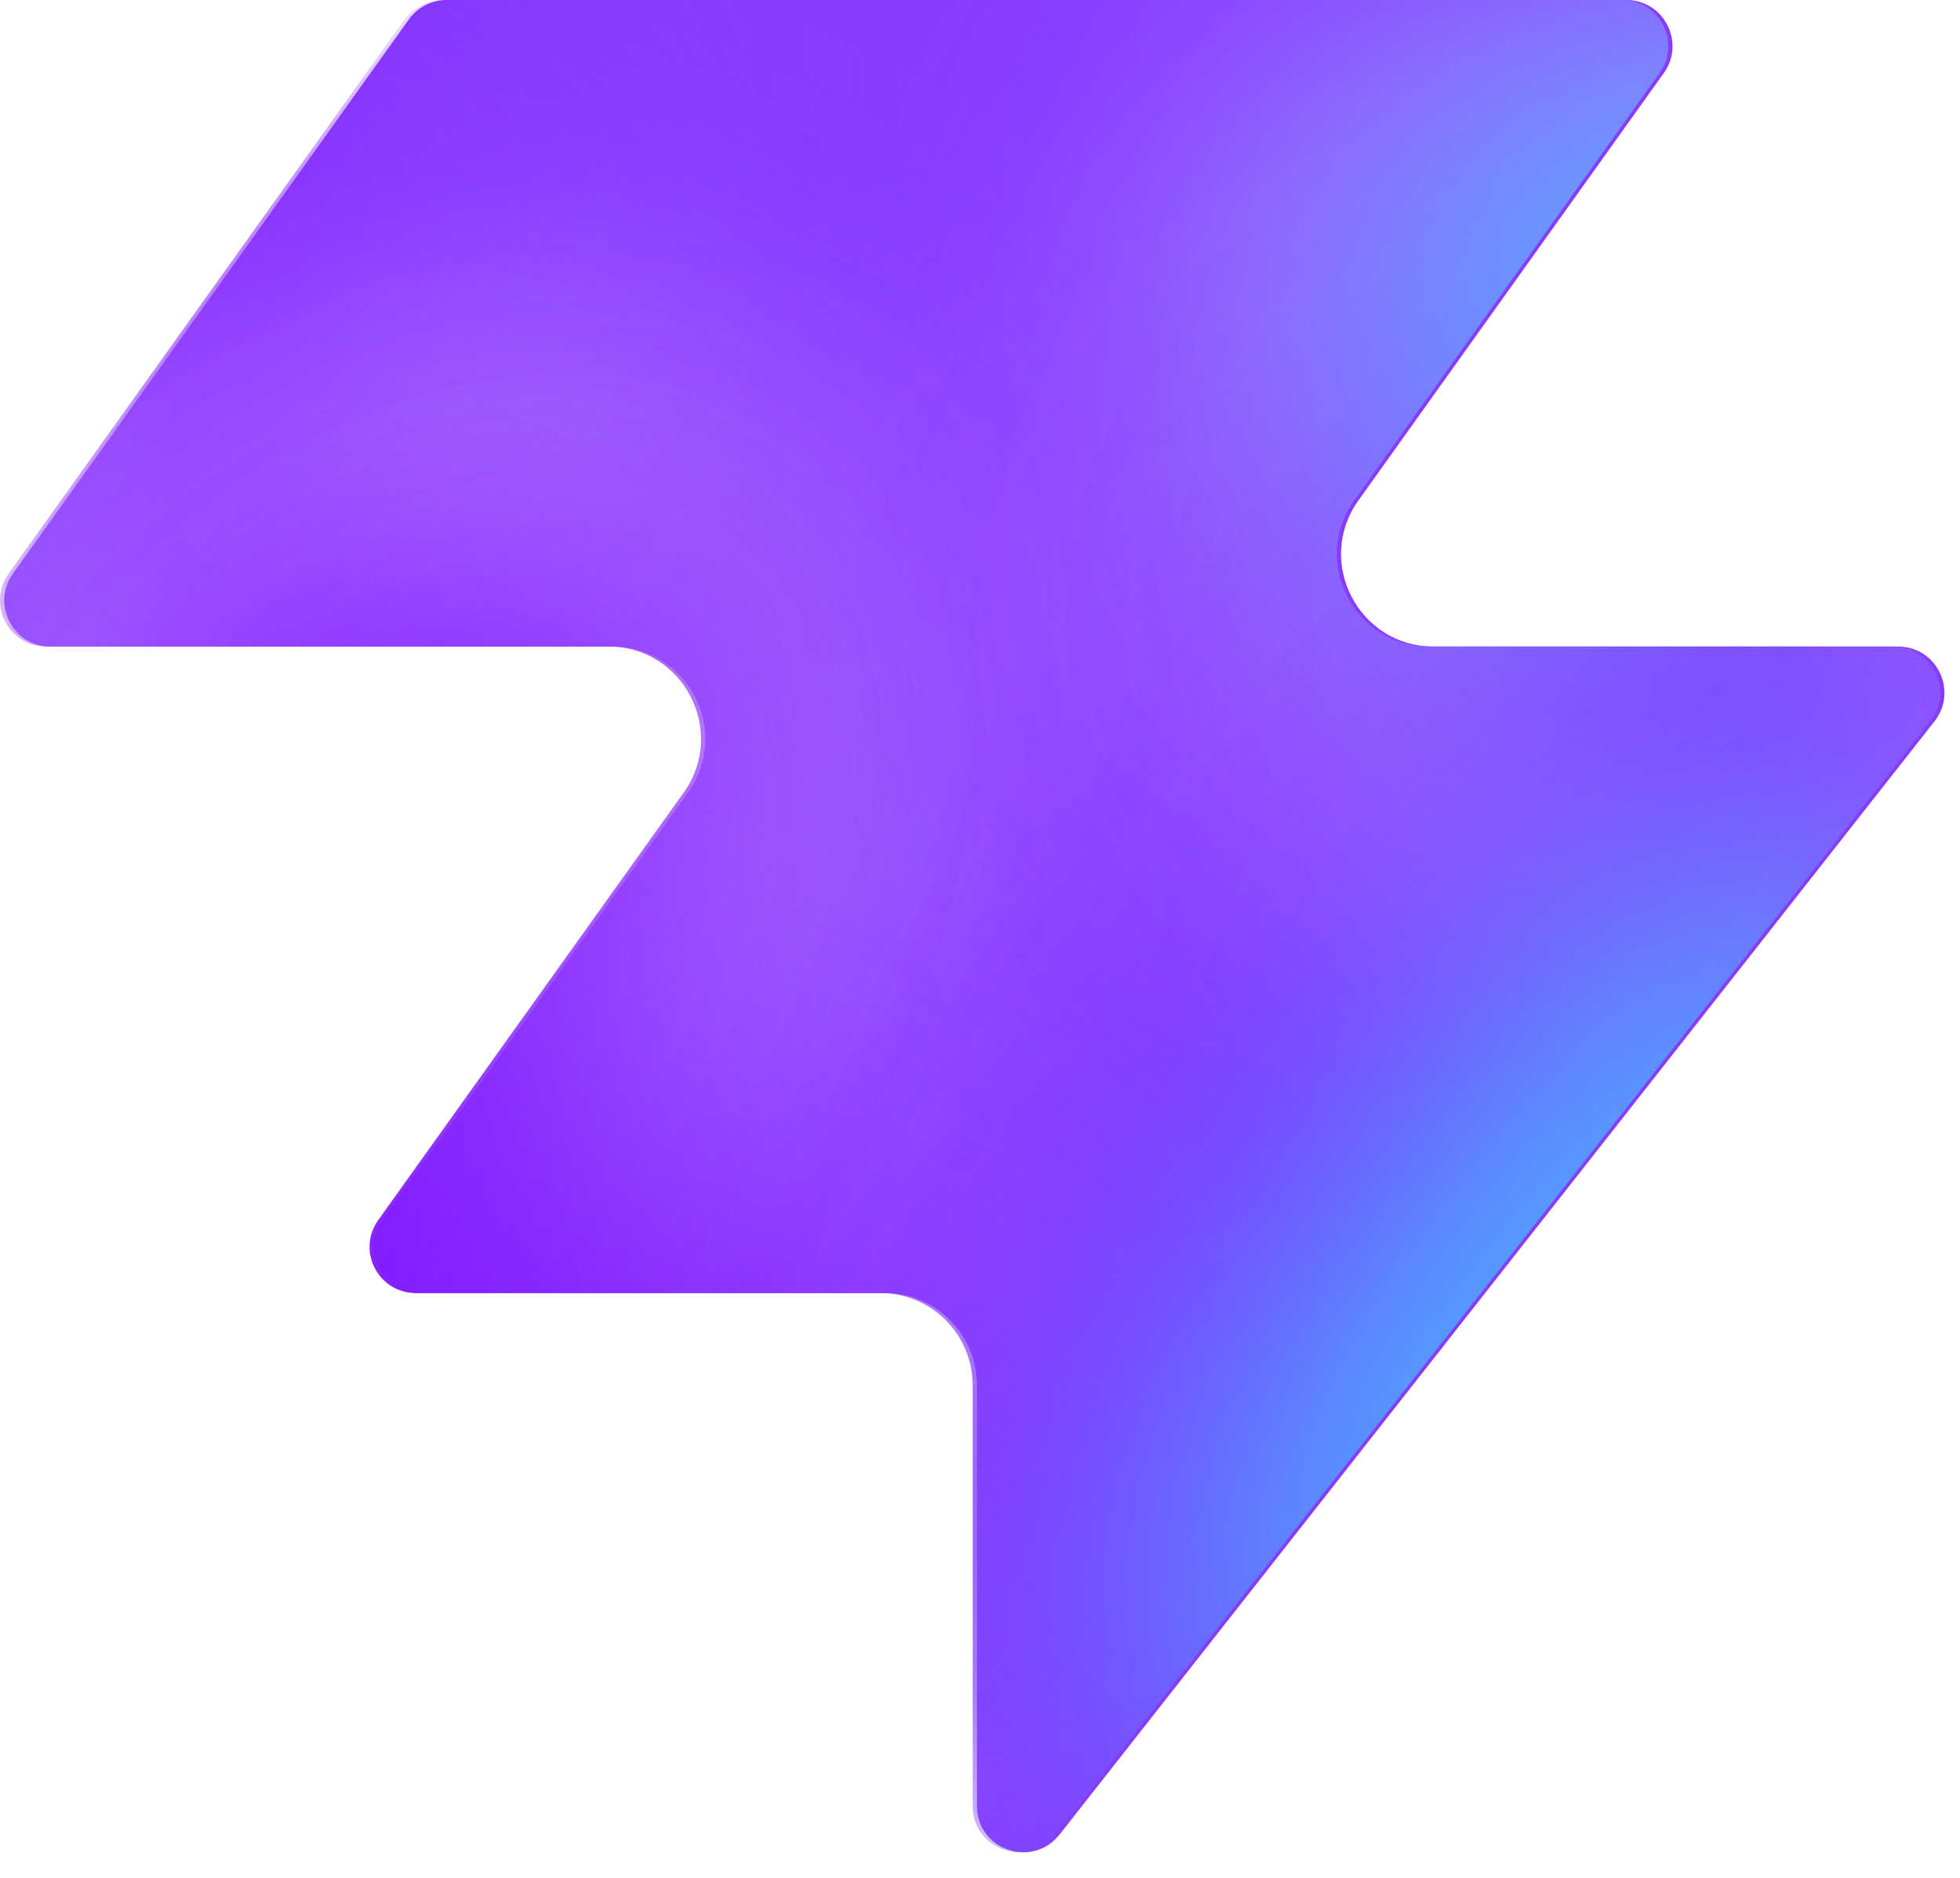
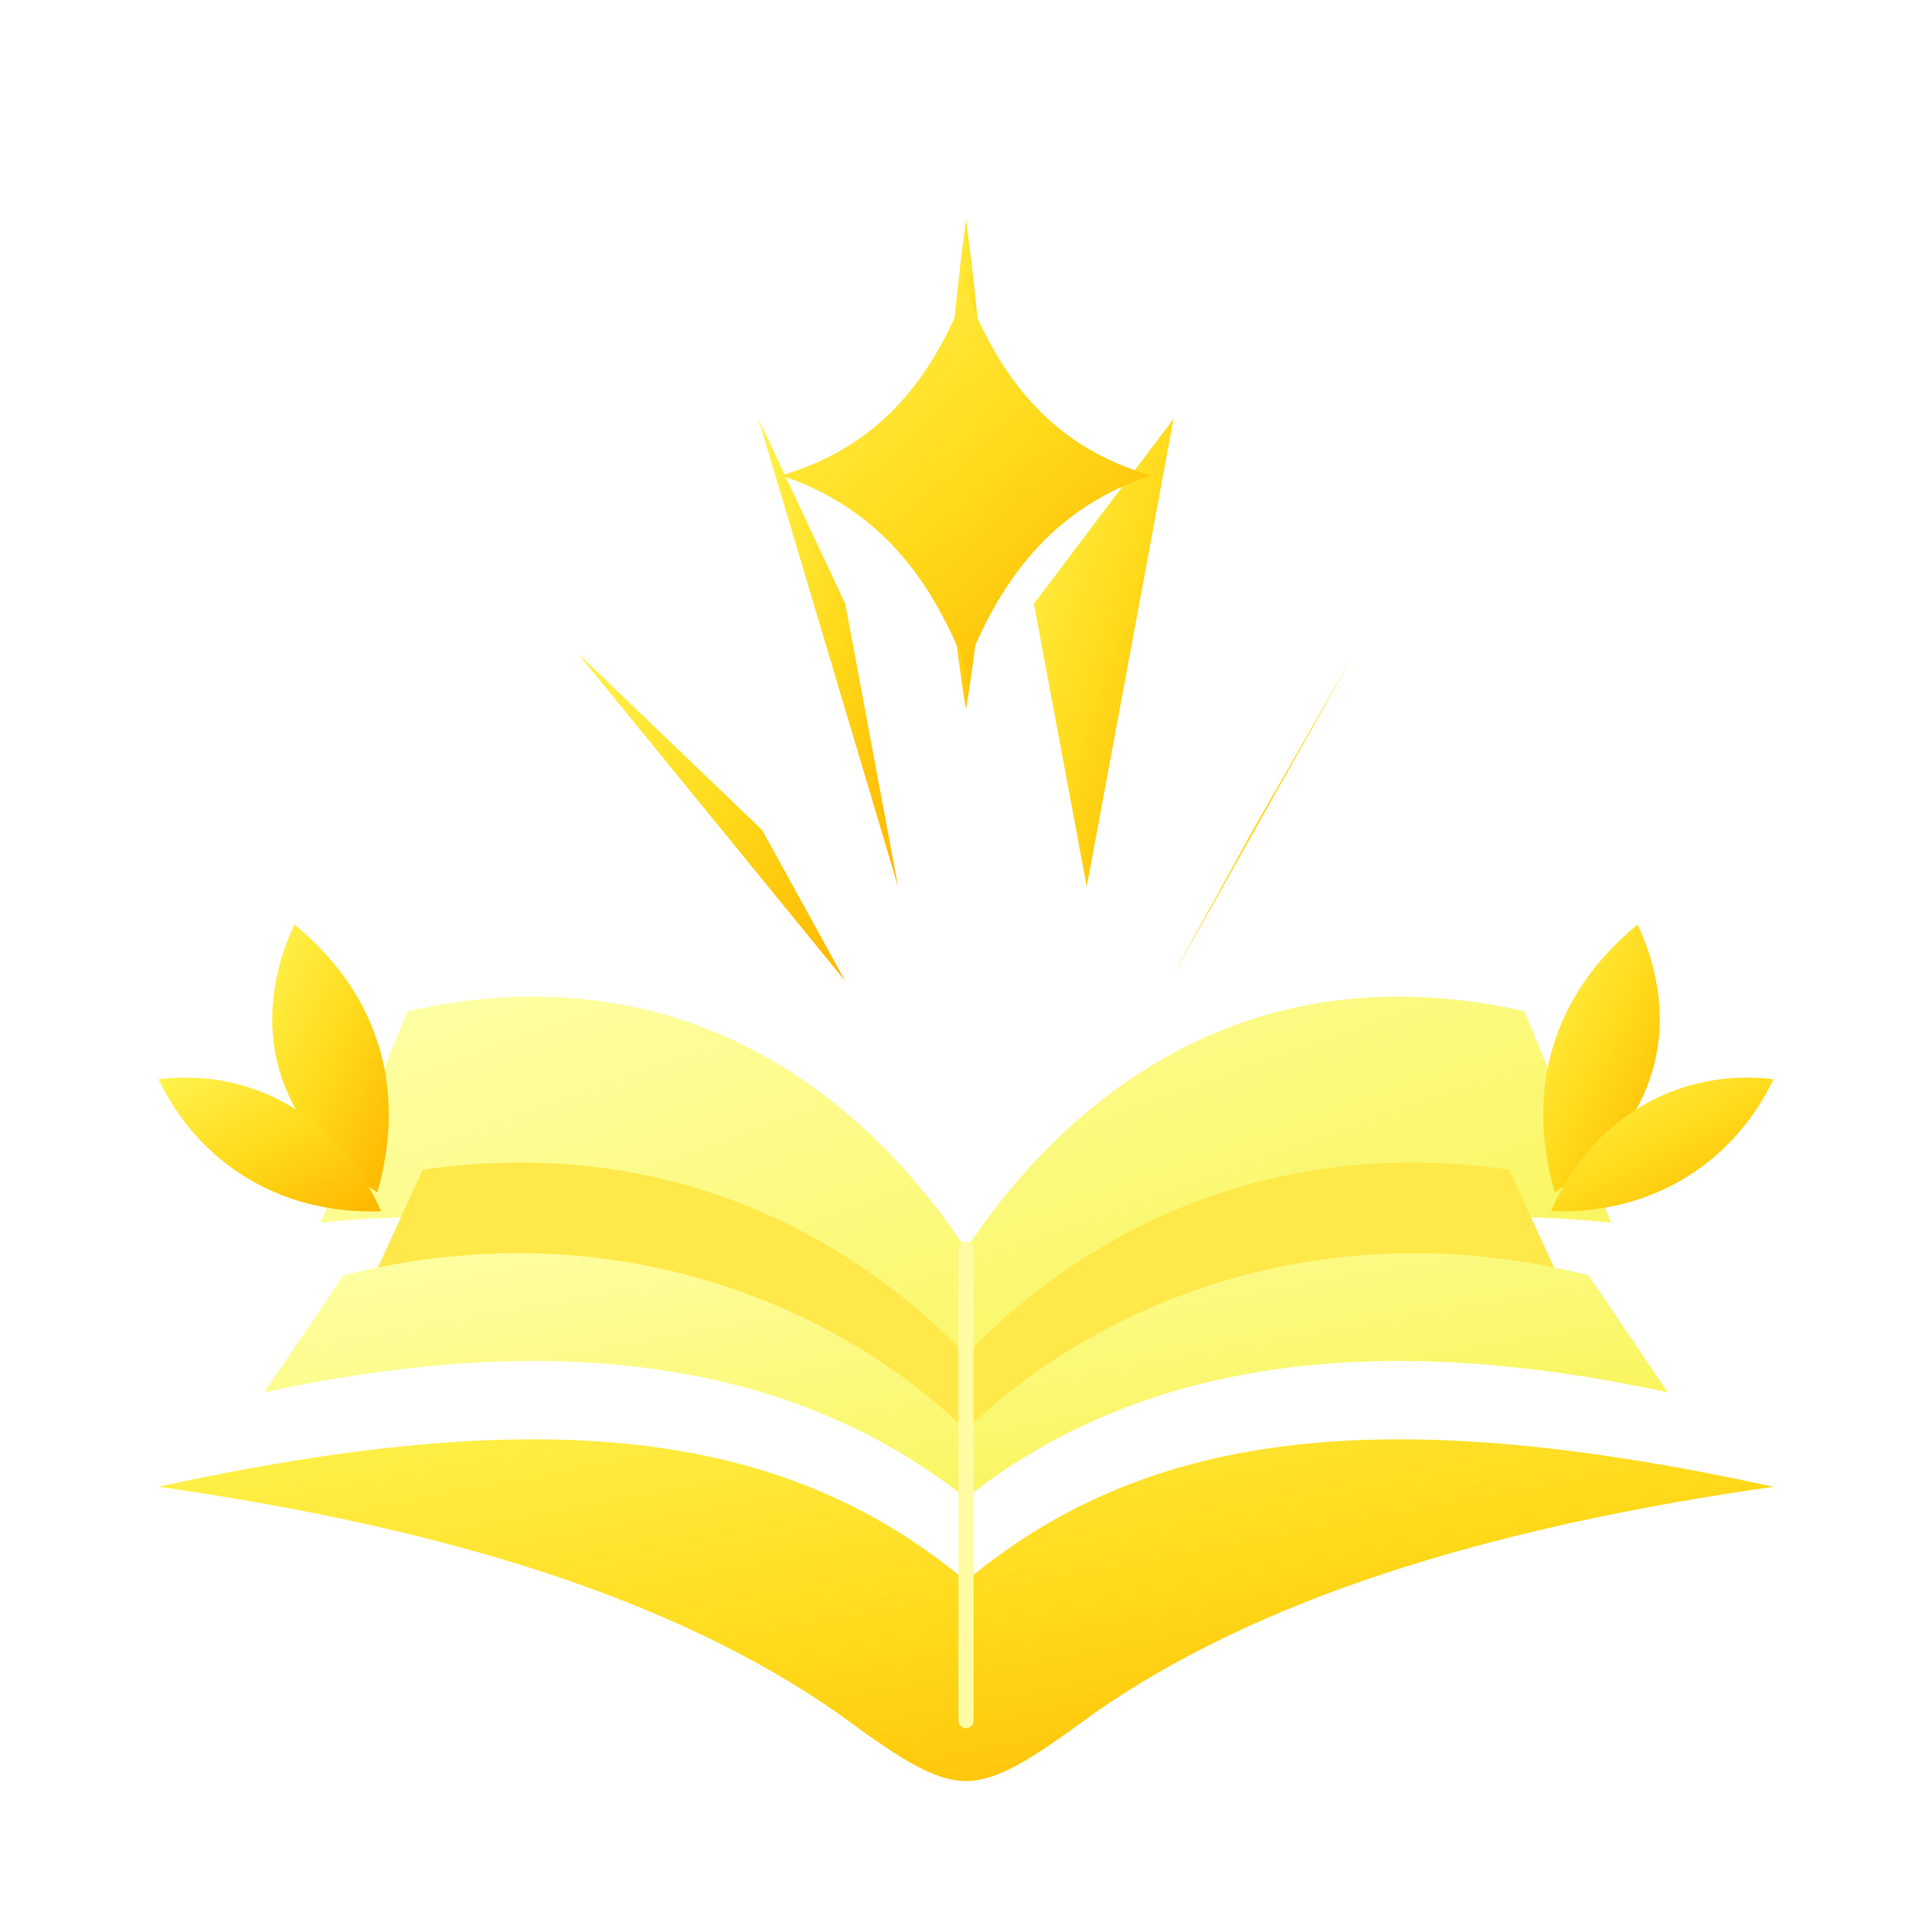
- <svg xmlns="http://www.w3.org/2000/svg" width="48" height="46" fill="none" viewBox="0 0 48 46">
-   <path fill="#863bff" d="M25.946 44.938c-.664.845-2.021.375-2.021-.698V33.937a2.26 2.26 0 0 0-2.262-2.262H10.287c-.92 0-1.456-1.04-.92-1.788l7.48-10.471c1.07-1.497 0-3.578-1.842-3.578H1.237c-.92 0-1.456-1.04-.92-1.788L10.013.474c.214-.297.556-.474.92-.474h28.894c.92 0 1.456 1.04.92 1.788l-7.48 10.471c-1.07 1.498 0 3.579 1.842 3.579h11.377c.943 0 1.473 1.088.89 1.83L25.947 44.94z" style="fill:#863bff;fill:color(display-p3 .525 .23 1);fill-opacity:1" />
-   <mask id="a" width="48" height="46" x="0" y="0" maskUnits="userSpaceOnUse" style="mask-type:alpha">
-     <path fill="#000" d="M25.842 44.938c-.664.844-2.021.375-2.021-.698V33.937a2.26 2.26 0 0 0-2.262-2.262H10.183c-.92 0-1.456-1.04-.92-1.788l7.48-10.471c1.07-1.498 0-3.579-1.842-3.579H1.133c-.92 0-1.456-1.04-.92-1.787L9.91.473c.214-.297.556-.474.92-.474h28.894c.92 0 1.456 1.04.92 1.788l-7.48 10.471c-1.07 1.498 0 3.578 1.842 3.578h11.377c.943 0 1.473 1.088.89 1.832L25.843 44.94z" style="fill:#000;fill-opacity:1" />
-   </mask>
-   <g mask="url(#a)">
-     <g filter="url(#b)">
-       <ellipse cx="5.508" cy="14.704" fill="#ede6ff" rx="5.508" ry="14.704" style="fill:#ede6ff;fill:color(display-p3 .927 .903 1);fill-opacity:1" transform="matrix(.00324 1 1 -.00324 -4.47 31.516)" />
-     </g>
-     <g filter="url(#c)">
-       <ellipse cx="10.399" cy="29.851" fill="#ede6ff" rx="10.399" ry="29.851" style="fill:#ede6ff;fill:color(display-p3 .927 .903 1);fill-opacity:1" transform="matrix(.00324 1 1 -.00324 -39.328 7.883)" />
-     </g>
-     <g filter="url(#d)">
-       <ellipse cx="5.508" cy="30.487" fill="#7e14ff" rx="5.508" ry="30.487" style="fill:#7e14ff;fill:color(display-p3 .492 .077 1);fill-opacity:1" transform="rotate(89.814 -25.913 -14.639)scale(1 -1)" />
-     </g>
-     <g filter="url(#e)">
-       <ellipse cx="5.508" cy="30.599" fill="#7e14ff" rx="5.508" ry="30.599" style="fill:#7e14ff;fill:color(display-p3 .492 .077 1);fill-opacity:1" transform="rotate(89.814 -32.644 -3.334)scale(1 -1)" />
-     </g>
-     <g filter="url(#f)">
-       <ellipse cx="5.508" cy="30.599" fill="#7e14ff" rx="5.508" ry="30.599" style="fill:#7e14ff;fill:color(display-p3 .492 .077 1);fill-opacity:1" transform="matrix(.00324 1 1 -.00324 -34.34 30.47)" />
-     </g>
-     <g filter="url(#g)">
-       <ellipse cx="14.072" cy="22.078" fill="#ede6ff" rx="14.072" ry="22.078" style="fill:#ede6ff;fill:color(display-p3 .927 .903 1);fill-opacity:1" transform="rotate(93.35 24.506 48.493)scale(-1 1)" />
-     </g>
-     <g filter="url(#h)">
-       <ellipse cx="3.47" cy="21.501" fill="#7e14ff" rx="3.47" ry="21.501" style="fill:#7e14ff;fill:color(display-p3 .492 .077 1);fill-opacity:1" transform="rotate(89.009 28.708 47.59)scale(-1 1)" />
-     </g>
-     <g filter="url(#i)">
-       <ellipse cx="3.47" cy="21.501" fill="#7e14ff" rx="3.47" ry="21.501" style="fill:#7e14ff;fill:color(display-p3 .492 .077 1);fill-opacity:1" transform="rotate(89.009 28.708 47.59)scale(-1 1)" />
-     </g>
-     <g filter="url(#j)">
-       <ellipse cx=".387" cy="8.972" fill="#7e14ff" rx="4.407" ry="29.108" style="fill:#7e14ff;fill:color(display-p3 .492 .077 1);fill-opacity:1" transform="rotate(39.51 .387 8.972)" />
-     </g>
-     <g filter="url(#k)">
-       <ellipse cx="47.523" cy="-6.092" fill="#7e14ff" rx="4.407" ry="29.108" style="fill:#7e14ff;fill:color(display-p3 .492 .077 1);fill-opacity:1" transform="rotate(37.892 47.523 -6.092)" />
-     </g>
-     <g filter="url(#l)">
-       <ellipse cx="41.412" cy="6.333" fill="#47bfff" rx="5.971" ry="9.665" style="fill:#47bfff;fill:color(display-p3 .28 .748 1);fill-opacity:1" transform="rotate(37.892 41.412 6.333)" />
-     </g>
-     <g filter="url(#m)">
-       <ellipse cx="-1.879" cy="38.332" fill="#7e14ff" rx="4.407" ry="29.108" style="fill:#7e14ff;fill:color(display-p3 .492 .077 1);fill-opacity:1" transform="rotate(37.892 -1.88 38.332)" />
-     </g>
-     <g filter="url(#n)">
-       <ellipse cx="-1.879" cy="38.332" fill="#7e14ff" rx="4.407" ry="29.108" style="fill:#7e14ff;fill:color(display-p3 .492 .077 1);fill-opacity:1" transform="rotate(37.892 -1.88 38.332)" />
-     </g>
-     <g filter="url(#o)">
-       <ellipse cx="35.651" cy="29.907" fill="#7e14ff" rx="4.407" ry="29.108" style="fill:#7e14ff;fill:color(display-p3 .492 .077 1);fill-opacity:1" transform="rotate(37.892 35.651 29.907)" />
-     </g>
-     <g filter="url(#p)">
-       <ellipse cx="38.418" cy="32.4" fill="#47bfff" rx="5.971" ry="15.297" style="fill:#47bfff;fill:color(display-p3 .28 .748 1);fill-opacity:1" transform="rotate(37.892 38.418 32.4)" />
-     </g>
+ <svg xmlns="http://www.w3.org/2000/svg" viewBox="0 0 512 512" role="img" aria-label="Yellow and lemon open book with light">
+   <defs>
+     <linearGradient id="yellow" x1="0" y1="0" x2="0.9" y2="1">
+       <stop offset="0" stop-color="#FFF34D" />
+       <stop offset="0.55" stop-color="#FFD91A" />
+       <stop offset="1" stop-color="#FFB900" />
+     </linearGradient>
+     <linearGradient id="lemon" x1="0" y1="0" x2="1" y2="1">
+       <stop offset="0" stop-color="#FFFFA8" />
+       <stop offset="1" stop-color="#F7F34A" />
+     </linearGradient>
+   </defs>
+   <g fill="url(#yellow)">
+     <path d="M256 58 C249 111 249 145 256 188 C263 145 263 111 256 58Z" />
+     <path d="M201 111 L238 235 L224 160Z" />
+     <path d="M311 111 L288 235 L274 160Z" />
+     <path d="M153 173 L224 260 L202 220Z" />
+     <path d="M359 173 L310 260 L332 220Z" />
+     <path d="M256 77 C246 103 231 119 207 126 C231 134 246 151 256 177 C266 151 281 134 305 126 C281 119 266 103 256 77Z" />
  </g>
-   <defs>
-     <filter id="b" width="60.045" height="41.654" x="-19.77" y="16.149" color-interpolation-filters="sRGB" filterUnits="userSpaceOnUse">
-       <feFlood flood-opacity="0" result="BackgroundImageFix" />
-       <feBlend in="SourceGraphic" in2="BackgroundImageFix" result="shape" />
-       <feGaussianBlur result="effect1_foregroundBlur_2002_17158" stdDeviation="7.659" />
-     </filter>
-     <filter id="c" width="90.34" height="51.437" x="-54.613" y="-7.533" color-interpolation-filters="sRGB" filterUnits="userSpaceOnUse">
-       <feFlood flood-opacity="0" result="BackgroundImageFix" />
-       <feBlend in="SourceGraphic" in2="BackgroundImageFix" result="shape" />
-       <feGaussianBlur result="effect1_foregroundBlur_2002_17158" stdDeviation="7.659" />
-     </filter>
-     <filter id="d" width="79.355" height="29.4" x="-49.64" y="2.03" color-interpolation-filters="sRGB" filterUnits="userSpaceOnUse">
-       <feFlood flood-opacity="0" result="BackgroundImageFix" />
-       <feBlend in="SourceGraphic" in2="BackgroundImageFix" result="shape" />
-       <feGaussianBlur result="effect1_foregroundBlur_2002_17158" stdDeviation="4.596" />
-     </filter>
-     <filter id="e" width="79.579" height="29.4" x="-45.045" y="20.029" color-interpolation-filters="sRGB" filterUnits="userSpaceOnUse">
-       <feFlood flood-opacity="0" result="BackgroundImageFix" />
-       <feBlend in="SourceGraphic" in2="BackgroundImageFix" result="shape" />
-       <feGaussianBlur result="effect1_foregroundBlur_2002_17158" stdDeviation="4.596" />
-     </filter>
-     <filter id="f" width="79.579" height="29.4" x="-43.513" y="21.178" color-interpolation-filters="sRGB" filterUnits="userSpaceOnUse">
-       <feFlood flood-opacity="0" result="BackgroundImageFix" />
-       <feBlend in="SourceGraphic" in2="BackgroundImageFix" result="shape" />
-       <feGaussianBlur result="effect1_foregroundBlur_2002_17158" stdDeviation="4.596" />
-     </filter>
-     <filter id="g" width="74.749" height="58.852" x="15.756" y="-17.901" color-interpolation-filters="sRGB" filterUnits="userSpaceOnUse">
-       <feFlood flood-opacity="0" result="BackgroundImageFix" />
-       <feBlend in="SourceGraphic" in2="BackgroundImageFix" result="shape" />
-       <feGaussianBlur result="effect1_foregroundBlur_2002_17158" stdDeviation="7.659" />
-     </filter>
-     <filter id="h" width="61.377" height="25.362" x="23.548" y="2.284" color-interpolation-filters="sRGB" filterUnits="userSpaceOnUse">
-       <feFlood flood-opacity="0" result="BackgroundImageFix" />
-       <feBlend in="SourceGraphic" in2="BackgroundImageFix" result="shape" />
-       <feGaussianBlur result="effect1_foregroundBlur_2002_17158" stdDeviation="4.596" />
-     </filter>
-     <filter id="i" width="61.377" height="25.362" x="23.548" y="2.284" color-interpolation-filters="sRGB" filterUnits="userSpaceOnUse">
-       <feFlood flood-opacity="0" result="BackgroundImageFix" />
-       <feBlend in="SourceGraphic" in2="BackgroundImageFix" result="shape" />
-       <feGaussianBlur result="effect1_foregroundBlur_2002_17158" stdDeviation="4.596" />
-     </filter>
-     <filter id="j" width="56.045" height="63.649" x="-27.636" y="-22.853" color-interpolation-filters="sRGB" filterUnits="userSpaceOnUse">
-       <feFlood flood-opacity="0" result="BackgroundImageFix" />
-       <feBlend in="SourceGraphic" in2="BackgroundImageFix" result="shape" />
-       <feGaussianBlur result="effect1_foregroundBlur_2002_17158" stdDeviation="4.596" />
-     </filter>
-     <filter id="k" width="54.814" height="64.646" x="20.116" y="-38.415" color-interpolation-filters="sRGB" filterUnits="userSpaceOnUse">
-       <feFlood flood-opacity="0" result="BackgroundImageFix" />
-       <feBlend in="SourceGraphic" in2="BackgroundImageFix" result="shape" />
-       <feGaussianBlur result="effect1_foregroundBlur_2002_17158" stdDeviation="4.596" />
-     </filter>
-     <filter id="l" width="33.541" height="35.313" x="24.641" y="-11.323" color-interpolation-filters="sRGB" filterUnits="userSpaceOnUse">
-       <feFlood flood-opacity="0" result="BackgroundImageFix" />
-       <feBlend in="SourceGraphic" in2="BackgroundImageFix" result="shape" />
-       <feGaussianBlur result="effect1_foregroundBlur_2002_17158" stdDeviation="4.596" />
-     </filter>
-     <filter id="m" width="54.814" height="64.646" x="-29.286" y="6.009" color-interpolation-filters="sRGB" filterUnits="userSpaceOnUse">
-       <feFlood flood-opacity="0" result="BackgroundImageFix" />
-       <feBlend in="SourceGraphic" in2="BackgroundImageFix" result="shape" />
-       <feGaussianBlur result="effect1_foregroundBlur_2002_17158" stdDeviation="4.596" />
-     </filter>
-     <filter id="n" width="54.814" height="64.646" x="-29.286" y="6.009" color-interpolation-filters="sRGB" filterUnits="userSpaceOnUse">
-       <feFlood flood-opacity="0" result="BackgroundImageFix" />
-       <feBlend in="SourceGraphic" in2="BackgroundImageFix" result="shape" />
-       <feGaussianBlur result="effect1_foregroundBlur_2002_17158" stdDeviation="4.596" />
-     </filter>
-     <filter id="o" width="54.814" height="64.646" x="8.244" y="-2.416" color-interpolation-filters="sRGB" filterUnits="userSpaceOnUse">
-       <feFlood flood-opacity="0" result="BackgroundImageFix" />
-       <feBlend in="SourceGraphic" in2="BackgroundImageFix" result="shape" />
-       <feGaussianBlur result="effect1_foregroundBlur_2002_17158" stdDeviation="4.596" />
-     </filter>
-     <filter id="p" width="39.409" height="43.623" x="18.713" y="10.588" color-interpolation-filters="sRGB" filterUnits="userSpaceOnUse">
-       <feFlood flood-opacity="0" result="BackgroundImageFix" />
-       <feBlend in="SourceGraphic" in2="BackgroundImageFix" result="shape" />
-       <feGaussianBlur result="effect1_foregroundBlur_2002_17158" stdDeviation="4.596" />
-     </filter>
-   </defs>
+   <path fill="url(#lemon)" d="M256 386 C216 340 164 316 85 324 L108 268 C174 253 224 283 256 331 C288 283 338 253 404 268 L427 324 C348 316 296 340 256 386Z" />
+   <path fill="#FFE84A" d="M256 389 C214 353 160 338 96 345 L112 310 C174 301 223 325 256 359 C289 325 338 301 400 310 L416 345 C352 338 298 353 256 389Z" />
+   <path fill="url(#lemon)" d="M256 397 C213 363 153 351 70 369 L91 338 C162 320 222 346 256 379 C290 346 350 320 421 338 L442 369 C359 351 299 363 256 397Z" />
+   <path fill="url(#yellow)" d="M256 419 C207 378 143 372 42 394 C119 405 179 424 222 454 C237 465 247 472 256 472 C265 472 275 465 290 454 C333 424 393 405 470 394 C369 372 305 378 256 419Z" />
+   <path d="M256 331 C256 369 256 414 256 456" fill="none" stroke="#FFFCA3" stroke-width="4" stroke-linecap="round" />
+   <g fill="url(#yellow)">
+     <path d="M100 316 C72 298 66 271 78 245 C100 263 108 288 100 316Z" />
+     <path d="M101 321 C73 322 52 307 42 286 C67 283 90 296 101 321Z" />
+     <path d="M412 316 C440 298 446 271 434 245 C412 263 404 288 412 316Z" />
+     <path d="M411 321 C439 322 460 307 470 286 C445 283 422 296 411 321Z" />
+   </g>
</svg>
